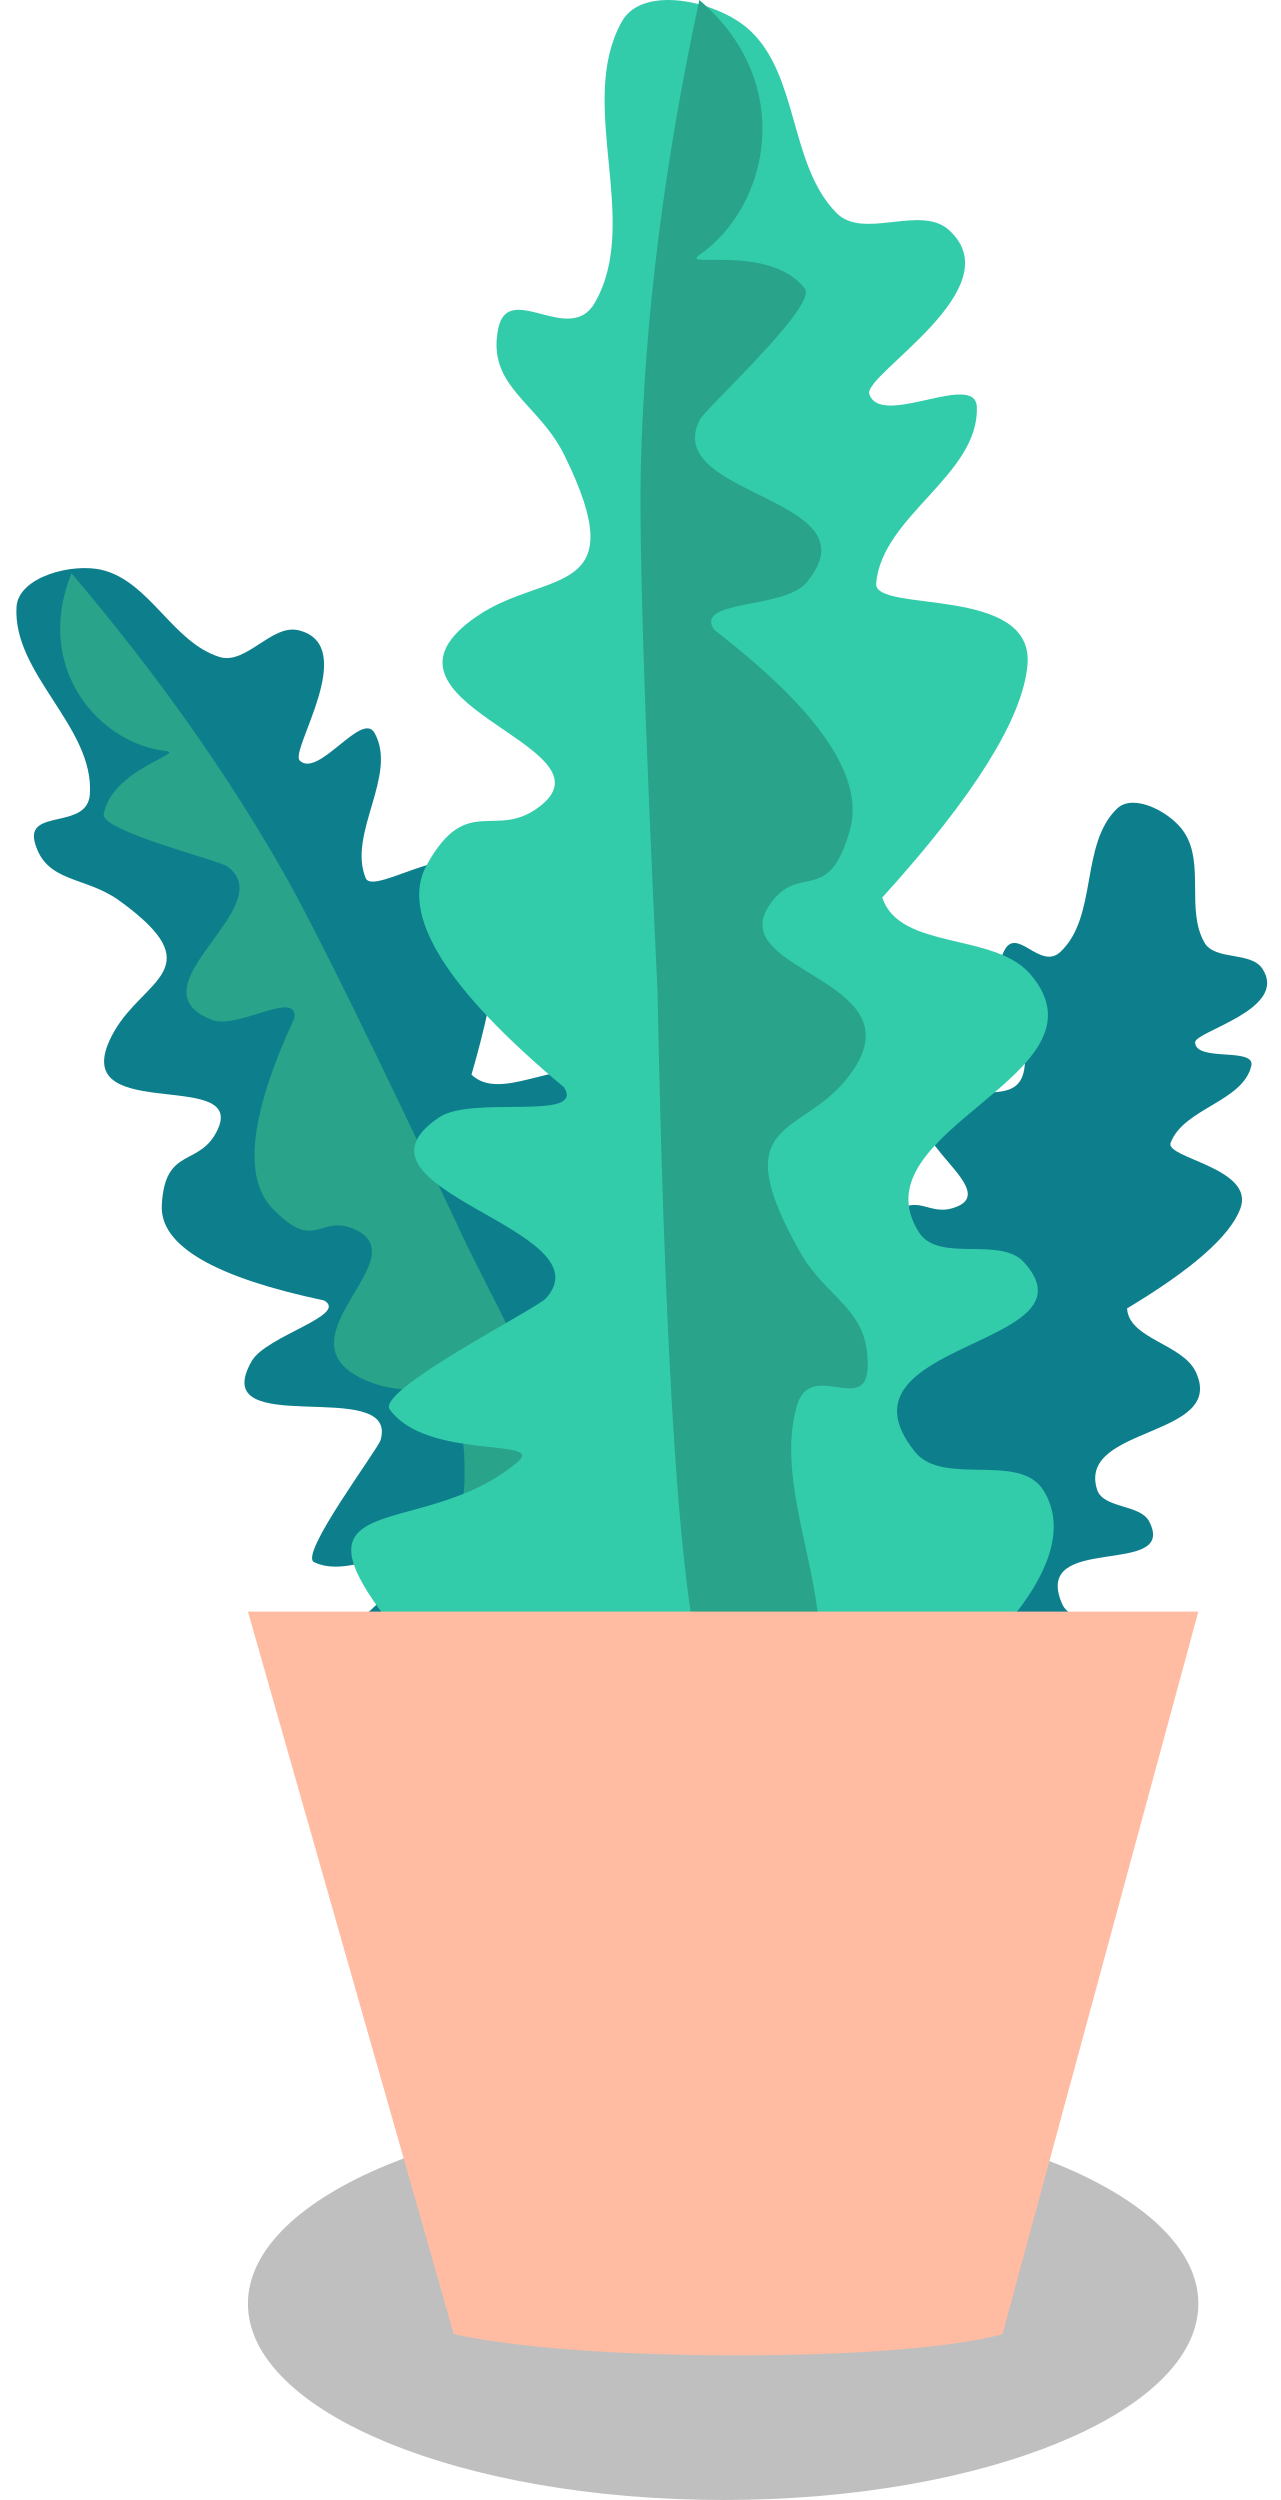
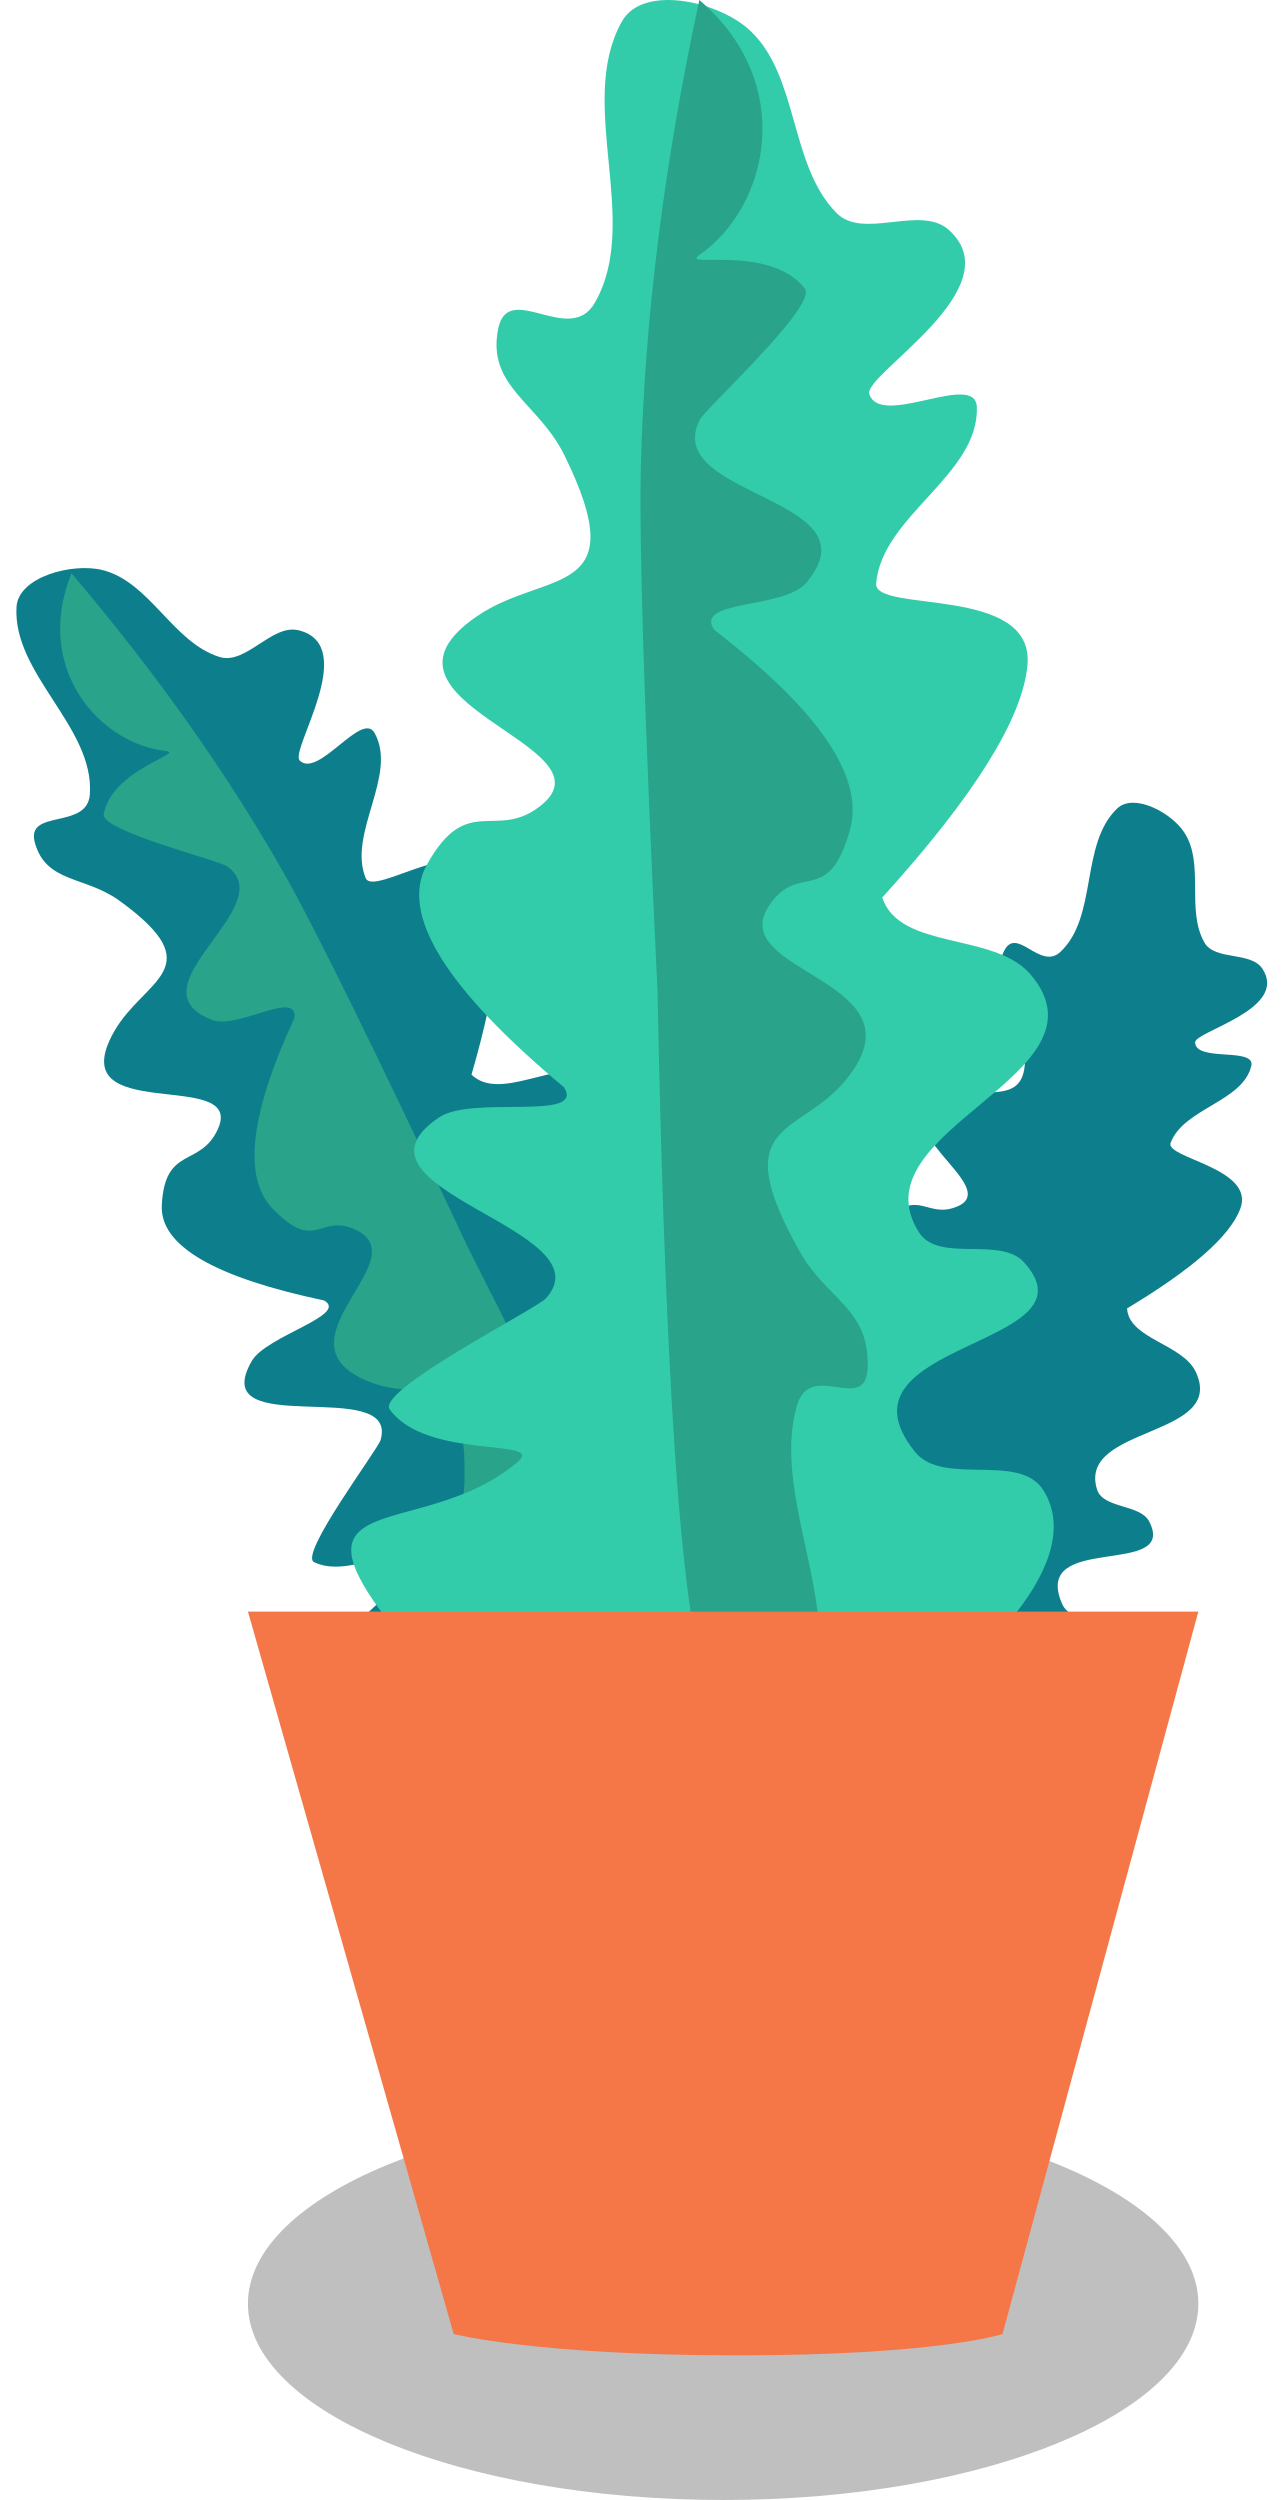
<svg xmlns="http://www.w3.org/2000/svg" viewBox="0 0 62 121">
  <path fill="#0D7F8C" d="M23.524 83.962c-12.927-4.212-5.517-4.063-3.436-8.806.532-1.212-2.906 1.418-4.888.452-.746-.364 3.083-5.442 3.22-5.912.911-3.153-8.512.109-6.232-3.827.702-1.213 4.703-2.22 3.503-2.925-5.331-1.124-7.951-2.658-7.86-4.6.137-2.912 1.85-1.815 2.71-3.687 1.389-3.026-7.657-.082-5.018-4.73 1.447-2.55 4.785-3.054.254-6.335-1.656-1.2-3.545-.844-4.088-2.8-.463-1.67 2.54-.608 2.66-2.345.226-3.253-3.73-5.804-3.551-9.06.08-1.47 2.699-2.155 4.148-1.8 2.317.569 3.412 3.514 5.689 4.213 1.27.39 2.525-1.612 3.817-1.295 2.986.733-.451 5.815.056 6.307.901.874 3.008-2.427 3.62-1.337 1.142 2.035-1.313 4.863-.43 7.022.394.963 5.046-2.517 6.084.052.692 1.713.372 4.868-.962 9.465 1.398 1.336 4.1-.753 5.917-.036 4.312 1.703-3.19 7.604.507 9.691 1.106.624 2.626-1.194 3.795-.778 3.811 1.358-5.05 5.592-.484 7.558 1.436.619 3.313-1.664 4.672-.898 2.86 1.614.07 7.557-.825 8.77" />
  <path fill="#29A389" d="M3.459 27.746c-1.851 4.591 1.332 8.248 4.575 8.605.937.104-2.604.886-3.013 3.05-.153.815 5.549 2.236 5.957 2.52 2.733 1.906-4.769 5.857-.728 7.439 1.246.488 4.162-1.496 4-.088-2.143 4.63-2.502 7.697-1.078 9.2 2.136 2.252 2.303.171 4.101 1.08 2.907 1.471-4.16 5.414.582 7.32 2.6 1.046 4.797-.879 4.621 4.932-.064 2.125-1.357 3.157-.272 5.114.925 1.67 1.83-1.285 3.125.032 2.425 2.467 2.05 7.287 4.45 9.788 1.085 1.13 3.013-.147 3.56-1.446.584-1.384-2.977-9.684-10.682-24.899-4.443-9.432-7.392-15.434-8.847-18.008-2.758-4.88-6.208-9.76-10.351-14.64z" />
  <path fill="#0D7F8C" d="M38.272 81.618c-5.018-9.11-.96-5.159 2.677-6.734.93-.403-2.362-.72-2.964-2.297-.226-.594 4.56-1.445 4.882-1.638 2.154-1.293-4.808-4.38-1.481-5.399 1.025-.314 3.783 1.21 3.482.187-2.39-3.413-3.052-5.64-1.988-6.682 1.597-1.563 1.98-.054 3.437-.655 2.355-.973-4.23-4.042-.332-5.274 2.138-.675 4.264.785 3.448-3.421-.3-1.538-1.539-2.324-.821-3.705.612-1.178 1.735.985 2.709.073 1.823-1.708.946-5.204 2.744-6.937.812-.782 2.632.2 3.255 1.155.997 1.528.071 3.752.977 5.332.506.882 2.25.414 2.806 1.266 1.285 1.97-3.285 3.027-3.26 3.568.047.961 2.946.208 2.719 1.14-.425 1.737-3.27 2.042-3.904 3.715-.283.746 4.13 1.22 3.368 3.204-.507 1.323-2.333 2.926-5.476 4.81.083 1.478 2.682 1.716 3.322 3.067 1.518 3.206-5.749 2.602-4.774 5.702.29.928 2.088.7 2.523 1.544 1.42 2.751-5.736.502-4.214 3.988.48 1.097 2.718.796 3.076 1.934.755 2.399-3.904 4.277-5.036 4.49" />
  <path fill="#33CCAB" d="M23.748 84c-13.018-13.506-4.15-8.608 1.304-13.24 1.395-1.183-4.392-.066-6.188-2.54-.677-.931 7.1-4.872 7.556-5.376 3.057-3.378-10.358-5.274-5.162-8.766 1.602-1.076 7.062.205 6.049-1.444-5.749-4.801-7.966-8.392-6.652-10.772 1.972-3.569 3.362-1.103 5.561-2.906 3.556-2.917-9.205-4.971-3.133-9.13 3.33-2.28 7.678-.79 4.234-7.791-1.26-2.56-3.763-3.314-3.207-6.114.475-2.39 3.448.852 4.67-1.252 2.289-3.942-.913-9.66 1.321-13.632 1.009-1.794 4.6-.99 6.131.377 2.45 2.187 1.947 6.58 4.267 8.905 1.293 1.297 4.051-.417 5.417.802 3.156 2.818-4.15 7.013-3.841 7.953.547 1.67 5.14-1.134 5.204.624.119 3.28-4.601 5.27-4.872 8.541-.121 1.46 7.66.048 7.323 3.935-.225 2.59-2.568 6.347-7.03 11.27.861 2.566 5.424 1.662 7.176 3.717 4.158 4.88-8.57 7.518-5.394 12.49.95 1.486 3.914.17 5.07 1.435 3.766 4.128-9.571 3.81-5.27 9.181 1.353 1.69 5.037.017 6.204 1.843 2.458 3.844-4.6 9.531-6.432 10.484" />
  <path fill="#29A389" d="M33.847 0c4.729 4.034 3.364 10.014 0 12.343-.97.672 3.388-.558 5.106 1.619.646.82-4.803 5.798-5.086 6.358-1.894 3.756 8.683 3.714 5.158 7.886-1.086 1.286-5.46.802-4.457 2.28 5.073 3.903 7.265 7.118 6.576 9.644-1.034 3.79-2.437 1.562-3.885 3.648-2.34 3.373 7.755 3.58 3.647 8.53-2.252 2.716-5.8 1.87-2.202 8.263 1.315 2.337 3.344 2.723 3.295 5.555-.042 2.418-2.768-.348-3.423 1.894-1.227 4.2 2.01 9.367.83 13.59-.533 1.908-3.405 1.628-4.768.5-1.454-1.2-2.393-12.598-2.817-34.191-.63-13.188-.897-21.653-.802-25.396C31.199 15.427 32.14 7.92 33.847 0z" />
  <g>
    <path fill="#000" fill-opacity=".25" d="M58 111.5c0 5.248-10.298 9.5-23 9.5-12.703 0-23-4.252-23-9.5s10.297-9.5 23-9.5c12.702 0 23 4.252 23 9.5" />
-     <path fill="#FFBCA3" d="M12 78l9.959 34.968S25.956 114 35.664 114c9.707 0 12.856-1.03 12.856-1.03L58 78" />
+     <path fill="#F57647" d="M12 78l9.959 34.968S25.956 114 35.664 114c9.707 0 12.856-1.03 12.856-1.03L58 78" />
  </g>
</svg>
